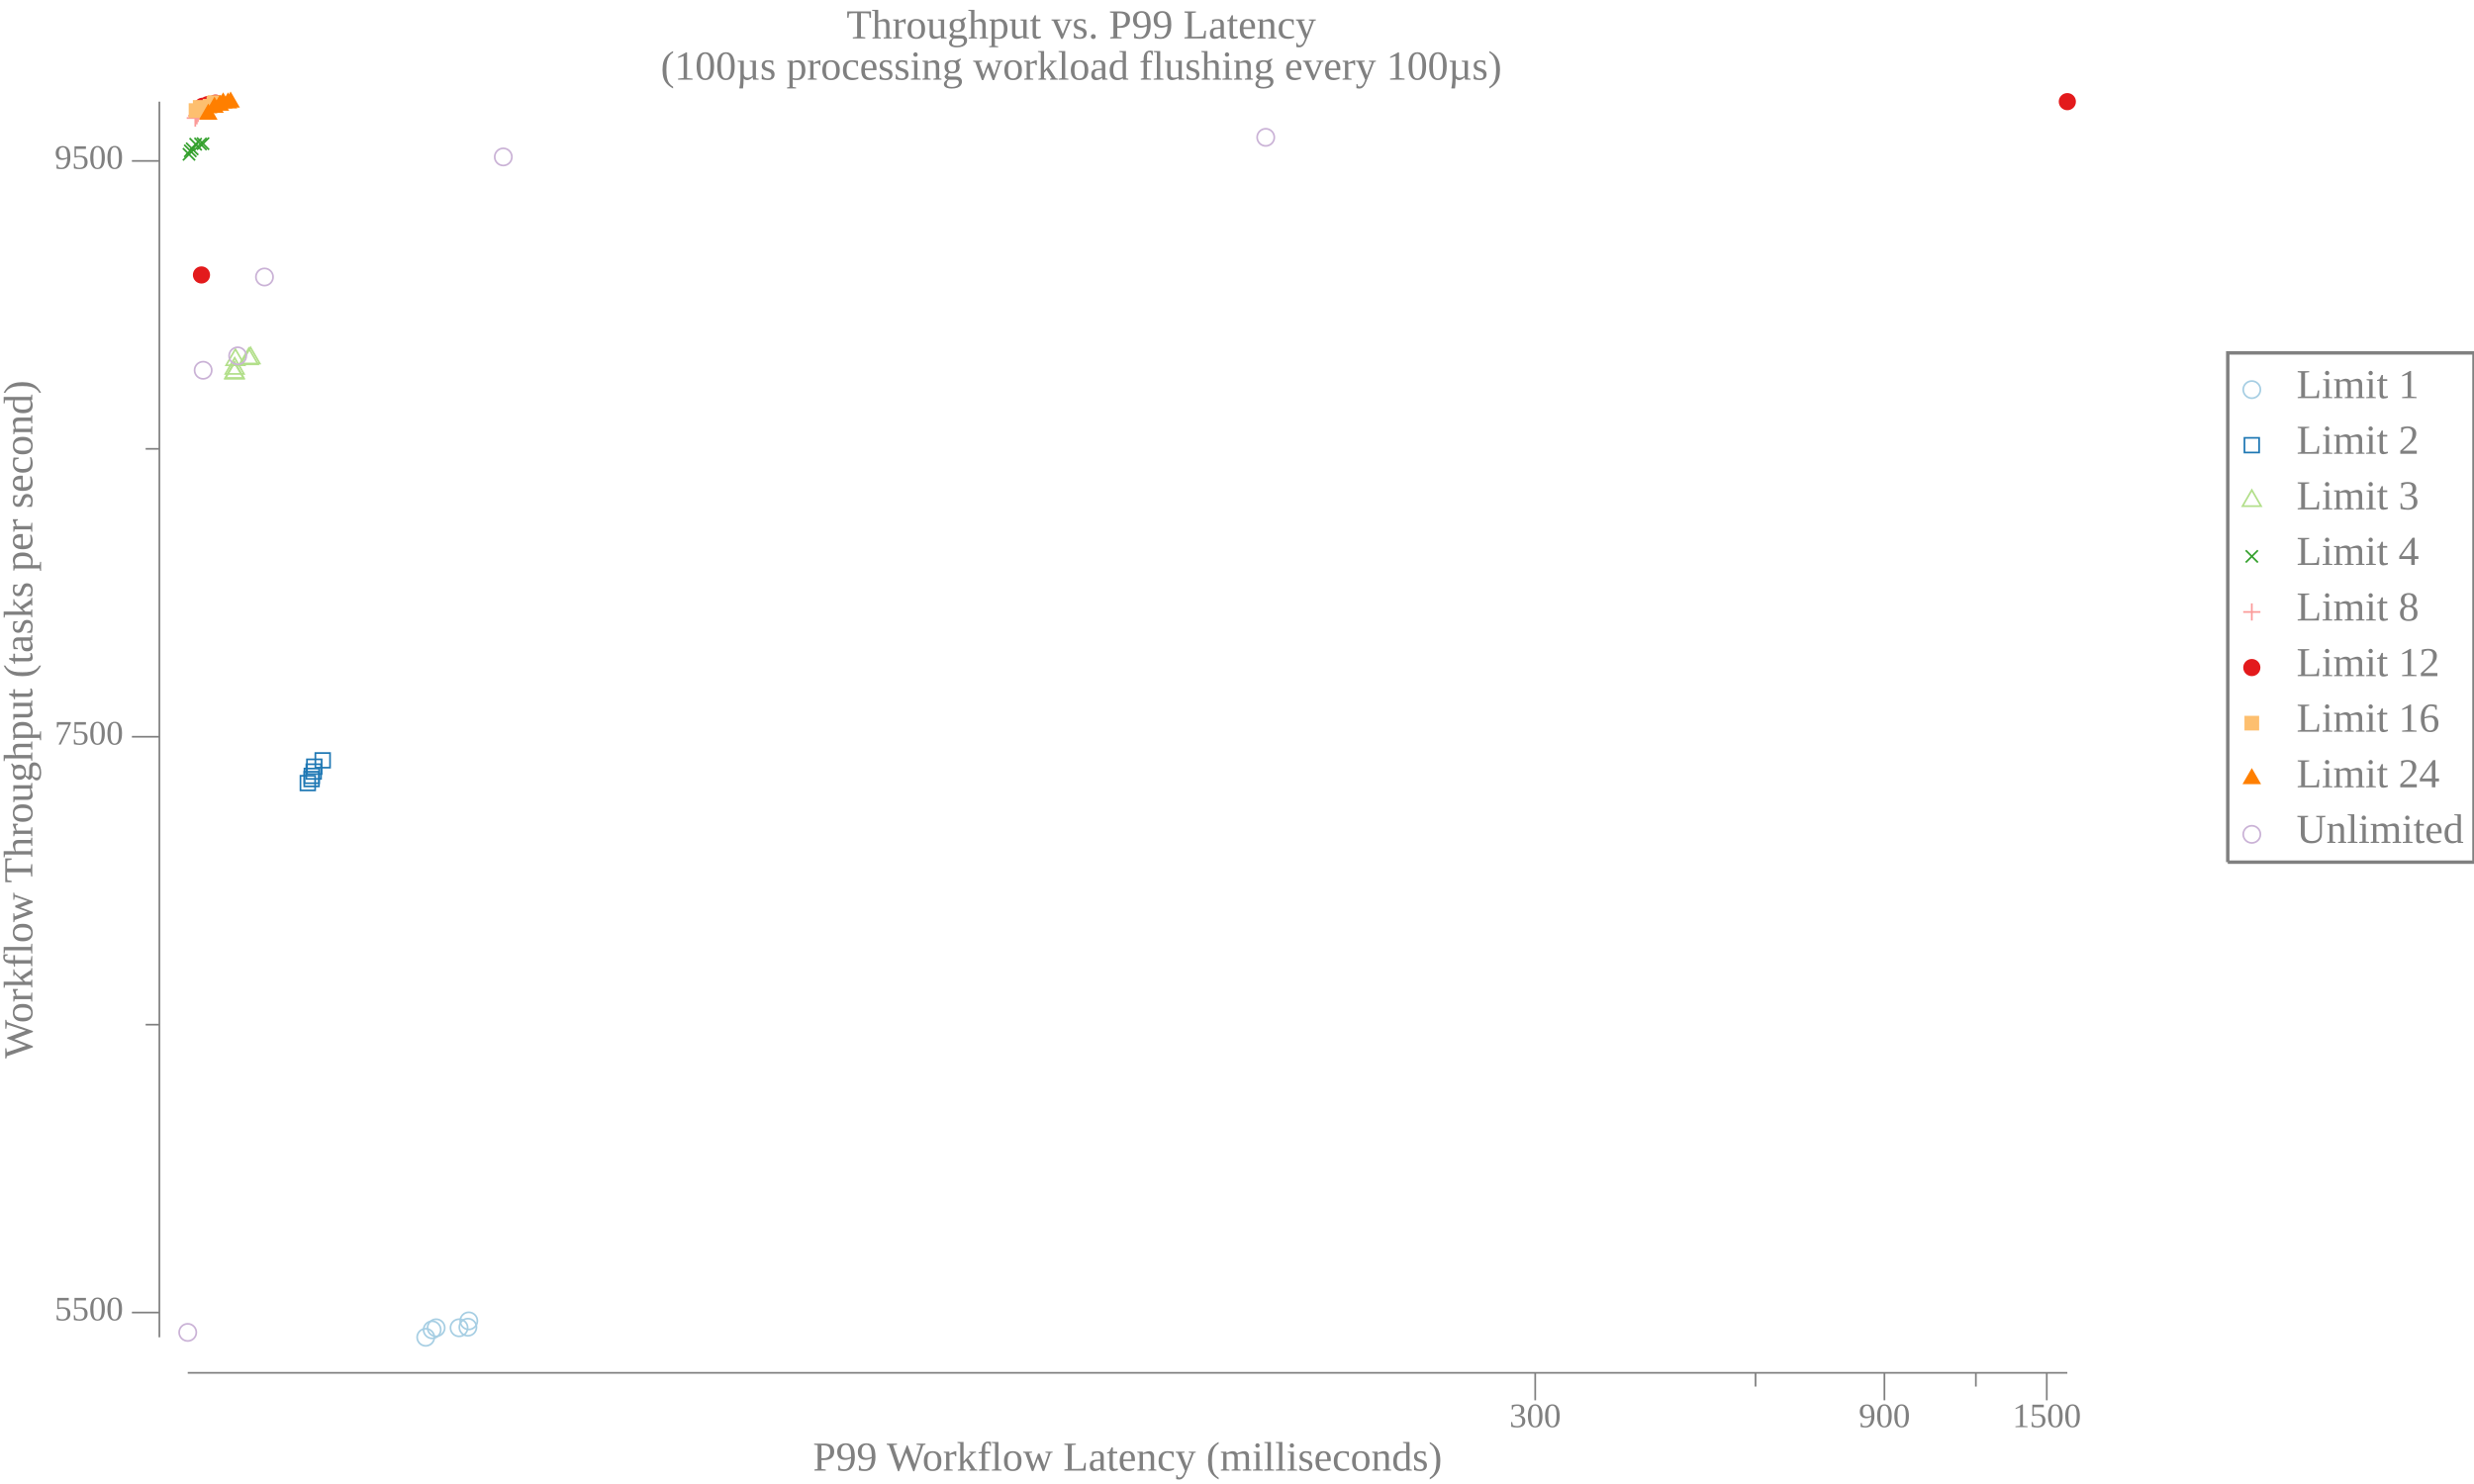
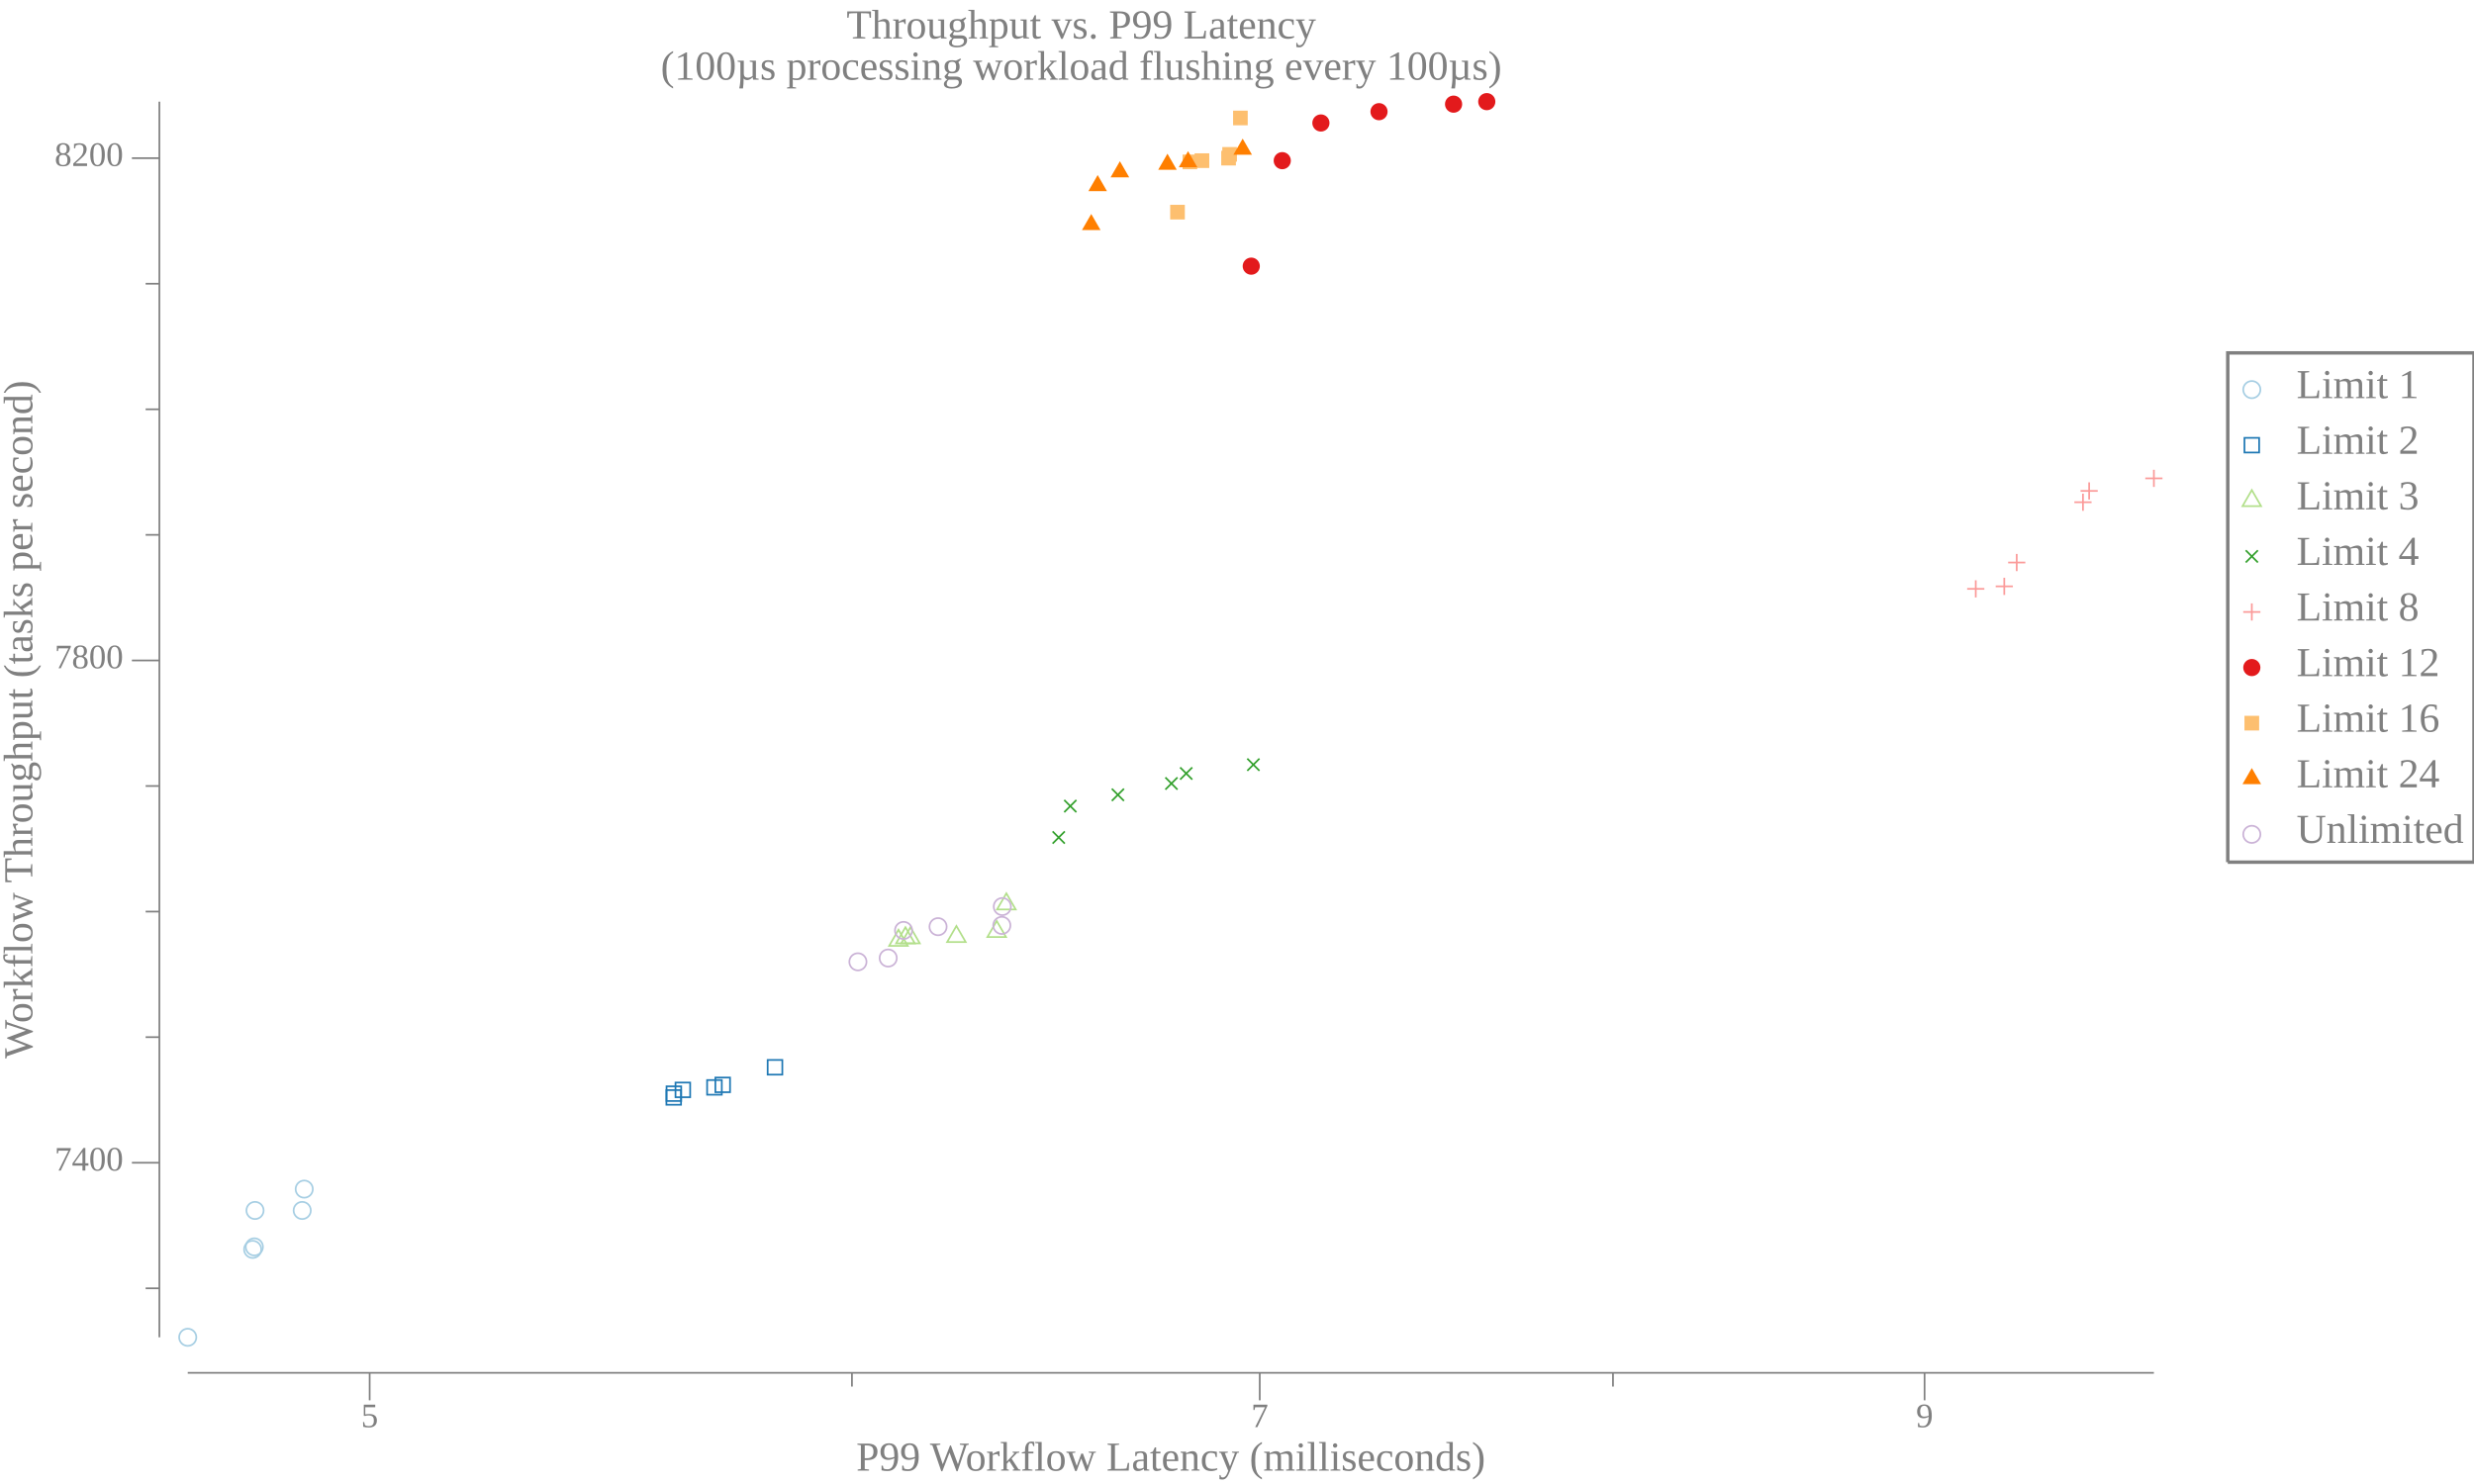
<svg xmlns="http://www.w3.org/2000/svg" width="720pt" height="432pt" viewBox="0 0 720 432">
  <g transform="scale(1, -1) translate(0, -432)">
    <path d="M657.84,318.58A2.5,2.5 0 1 1 652.84,318.58A2.5,2.5 0 1 1 657.84,318.58Z" style="fill:none;stroke:#A6CEE3;stroke-width:0.5" />
    <text x="668.34" y="-316.1" transform="scale(1, -1)" style="font-family:Liberation Serif;font-variant:normal;font-weight:normal;font-style:normal;font-size:12px;fill:#808080">Limit 1</text>
    <path d="M653.2,300.27L657.47,300.27L657.47,304.54L653.2,304.54Z" style="fill:none;stroke:#1F78B4;stroke-width:0.5" />
    <text x="668.34" y="-299.91" transform="scale(1, -1)" style="font-family:Liberation Serif;font-variant:normal;font-weight:normal;font-style:normal;font-size:12px;fill:#808080">Limit 2</text>
    <path d="M655.34,289.34L652.63,284.66L658.04,284.66Z" style="fill:none;stroke:#B2DF8A;stroke-width:0.5" />
    <text x="668.34" y="-283.73" transform="scale(1, -1)" style="font-family:Liberation Serif;font-variant:normal;font-weight:normal;font-style:normal;font-size:12px;fill:#808080">Limit 3</text>
    <path d="M653.57,268.27L657.11,271.8" style="fill:none;stroke:#33A02C;stroke-width:0.5" />
    <path d="M653.57,271.8L657.11,268.27" style="fill:none;stroke:#33A02C;stroke-width:0.5" />
    <text x="668.34" y="-267.55" transform="scale(1, -1)" style="font-family:Liberation Serif;font-variant:normal;font-weight:normal;font-style:normal;font-size:12px;fill:#808080">Limit 4</text>
    <path d="M655.34,256.35L655.34,251.35" style="fill:none;stroke:#FB9A99;stroke-width:0.5" />
    <path d="M652.84,253.85L657.84,253.85" style="fill:none;stroke:#FB9A99;stroke-width:0.5" />
    <text x="668.34" y="-251.36" transform="scale(1, -1)" style="font-family:Liberation Serif;font-variant:normal;font-weight:normal;font-style:normal;font-size:12px;fill:#808080">Limit 8</text>
    <path d="M657.84,237.67A2.5,2.5 0 1 1 652.84,237.67A2.5,2.5 0 1 1 657.84,237.67Z" style="fill:#E31A1C" />
    <text x="668.34" y="-235.18" transform="scale(1, -1)" style="font-family:Liberation Serif;font-variant:normal;font-weight:normal;font-style:normal;font-size:12px;fill:#808080">Limit 12</text>
    <path d="M653.2,219.35L657.47,219.35L657.47,223.62L653.2,223.62Z" style="fill:#FDBF6F" />
    <text x="668.34" y="-219" transform="scale(1, -1)" style="font-family:Liberation Serif;font-variant:normal;font-weight:normal;font-style:normal;font-size:12px;fill:#808080">Limit 16</text>
    <path d="M655.34,208.42L652.63,203.74L658.04,203.74Z" style="fill:#FF7F00" />
    <text x="668.34" y="-202.81" transform="scale(1, -1)" style="font-family:Liberation Serif;font-variant:normal;font-weight:normal;font-style:normal;font-size:12px;fill:#808080">Limit 24</text>
    <path d="M657.84,189.12A2.5,2.5 0 1 1 652.84,189.12A2.5,2.5 0 1 1 657.84,189.12Z" style="fill:none;stroke:#CAB2D6;stroke-width:0.5" />
    <text x="668.34" y="-186.63" transform="scale(1, -1)" style="font-family:Liberation Serif;font-variant:normal;font-weight:normal;font-style:normal;font-size:12px;fill:#808080">Unlimited</text>
    <path d="M648.34,181.02L648.34,329.27L720,329.27L720,181.02L648.34,181.02" style="fill:none;stroke:#808080" />
    <path d="M0,0L629.34,0L629.34,432L0,432Z" style="fill:#-8000000000000000-8000000000000000-8000000000000000;fill-opacity:0" />
    <text x="246.35" y="-420.81" transform="scale(1, -1)" style="font-family:Liberation Serif;font-variant:normal;font-weight:normal;font-style:normal;font-size:12px;fill:#808080">Throughput vs. P99 Latency</text>
    <text x="192.28" y="-408.81" transform="scale(1, -1)" style="font-family:Liberation Serif;font-variant:normal;font-weight:normal;font-style:normal;font-size:12px;fill:#808080">(100µs processing workload flushing every 100µs)</text>
-     <text x="236.59" y="-3.902" transform="scale(1, -1)" style="font-family:Liberation Serif;font-variant:normal;font-weight:normal;font-style:normal;font-size:12px;fill:#808080">P99 Workflow Latency (milliseconds)</text>
-     <text x="439.29" y="-16.541" transform="scale(1, -1)" style="font-family:Liberation Serif;font-variant:normal;font-weight:normal;font-style:normal;font-size:10px;fill:#808080">300</text>
-     <text x="540.92" y="-16.541" transform="scale(1, -1)" style="font-family:Liberation Serif;font-variant:normal;font-weight:normal;font-style:normal;font-size:10px;fill:#808080">900</text>
-     <text x="585.67" y="-16.541" transform="scale(1, -1)" style="font-family:Liberation Serif;font-variant:normal;font-weight:normal;font-style:normal;font-size:10px;fill:#808080">1500</text>
-     <path d="M446.79,24.363L446.79,32.363" style="fill:none;stroke:#808080;stroke-width:0.5" />
-     <path d="M548.42,24.363L548.42,32.363" style="fill:none;stroke:#808080;stroke-width:0.5" />
-     <path d="M595.67,24.363L595.67,32.363" style="fill:none;stroke:#808080;stroke-width:0.5" />
-     <path d="M510.91,28.363L510.91,32.363" style="fill:none;stroke:#808080;stroke-width:0.5" />
-     <path d="M575.03,28.363L575.03,32.363" style="fill:none;stroke:#808080;stroke-width:0.5" />
-     <path d="M54.635,32.363L601.65,32.363" style="fill:none;stroke:#808080;stroke-width:0.5" />
+     <text x="249.18" y="-3.902" transform="scale(1, -1)" style="font-family:Liberation Serif;font-variant:normal;font-weight:normal;font-style:normal;font-size:12px;fill:#808080">P99 Workflow Latency (milliseconds)</text>
+     <text x="105.08" y="-16.541" transform="scale(1, -1)" style="font-family:Liberation Serif;font-variant:normal;font-weight:normal;font-style:normal;font-size:10px;fill:#808080">5</text>
+     <text x="364.12" y="-16.541" transform="scale(1, -1)" style="font-family:Liberation Serif;font-variant:normal;font-weight:normal;font-style:normal;font-size:10px;fill:#808080">7</text>
+     <text x="557.6" y="-16.541" transform="scale(1, -1)" style="font-family:Liberation Serif;font-variant:normal;font-weight:normal;font-style:normal;font-size:10px;fill:#808080">9</text>
+     <path d="M107.58,24.363L107.58,32.363" style="fill:none;stroke:#808080;stroke-width:0.5" />
+     <path d="M366.62,24.363L366.62,32.363" style="fill:none;stroke:#808080;stroke-width:0.5" />
+     <path d="M560.1,24.363L560.1,32.363" style="fill:none;stroke:#808080;stroke-width:0.5" />
+     <path d="M247.94,28.363L247.94,32.363" style="fill:none;stroke:#808080;stroke-width:0.5" />
+     <path d="M469.42,28.363L469.42,32.363" style="fill:none;stroke:#808080;stroke-width:0.5" />
+     <path d="M54.635,32.363L626.84,32.363" style="fill:none;stroke:#808080;stroke-width:0.5" />
    <g transform="rotate(90)">
      <text x="123.84" y="9.387" transform="scale(1, -1)" style="font-family:Liberation Serif;font-variant:normal;font-weight:normal;font-style:normal;font-size:12px;fill:#808080">Workflow Throughput (tasks per second)</text>
    </g>
-     <text x="15.885" y="-47.631" transform="scale(1, -1)" style="font-family:Liberation Serif;font-variant:normal;font-weight:normal;font-style:normal;font-size:10px;fill:#808080">5500</text>
-     <text x="15.885" y="-215.25" transform="scale(1, -1)" style="font-family:Liberation Serif;font-variant:normal;font-weight:normal;font-style:normal;font-size:10px;fill:#808080">7500</text>
-     <text x="15.885" y="-382.86" transform="scale(1, -1)" style="font-family:Liberation Serif;font-variant:normal;font-weight:normal;font-style:normal;font-size:10px;fill:#808080">9500</text>
-     <path d="M38.385,49.916L46.385,49.916" style="fill:none;stroke:#808080;stroke-width:0.5" />
-     <path d="M38.385,217.53L46.385,217.53" style="fill:none;stroke:#808080;stroke-width:0.5" />
-     <path d="M38.385,385.15L46.385,385.15" style="fill:none;stroke:#808080;stroke-width:0.5" />
-     <path d="M42.385,133.72L46.385,133.72" style="fill:none;stroke:#808080;stroke-width:0.5" />
-     <path d="M42.385,301.34L46.385,301.34" style="fill:none;stroke:#808080;stroke-width:0.5" />
+     <text x="15.885" y="-91.236" transform="scale(1, -1)" style="font-family:Liberation Serif;font-variant:normal;font-weight:normal;font-style:normal;font-size:10px;fill:#808080">7400</text>
+     <text x="15.885" y="-237.46" transform="scale(1, -1)" style="font-family:Liberation Serif;font-variant:normal;font-weight:normal;font-style:normal;font-size:10px;fill:#808080">7800</text>
+     <text x="15.885" y="-383.68" transform="scale(1, -1)" style="font-family:Liberation Serif;font-variant:normal;font-weight:normal;font-style:normal;font-size:10px;fill:#808080">8200</text>
+     <path d="M38.385,93.521L46.385,93.521" style="fill:none;stroke:#808080;stroke-width:0.5" />
+     <path d="M38.385,239.74L46.385,239.74" style="fill:none;stroke:#808080;stroke-width:0.5" />
+     <path d="M38.385,385.96L46.385,385.96" style="fill:none;stroke:#808080;stroke-width:0.5" />
+     <path d="M42.385,56.966L46.385,56.966" style="fill:none;stroke:#808080;stroke-width:0.5" />
+     <path d="M42.385,130.08L46.385,130.08" style="fill:none;stroke:#808080;stroke-width:0.5" />
+     <path d="M42.385,166.63L46.385,166.63" style="fill:none;stroke:#808080;stroke-width:0.5" />
+     <path d="M42.385,203.19L46.385,203.19" style="fill:none;stroke:#808080;stroke-width:0.5" />
+     <path d="M42.385,276.3L46.385,276.3" style="fill:none;stroke:#808080;stroke-width:0.5" />
+     <path d="M42.385,312.85L46.385,312.85" style="fill:none;stroke:#808080;stroke-width:0.5" />
+     <path d="M42.385,349.41L46.385,349.41" style="fill:none;stroke:#808080;stroke-width:0.5" />
    <path d="M46.385,42.709L46.385,402.41" style="fill:none;stroke:#808080;stroke-width:0.5" />
-     <path d="M126.4,42.709A2.5,2.5 0 1 1 121.4,42.709A2.5,2.5 0 1 1 126.4,42.709Z" style="fill:none;stroke:#A6CEE3;stroke-width:0.5" />
-     <path d="M128.27,44.888A2.5,2.5 0 1 1 123.27,44.888A2.5,2.5 0 1 1 128.27,44.888Z" style="fill:none;stroke:#A6CEE3;stroke-width:0.5" />
-     <path d="M129.43,45.475A2.5,2.5 0 1 1 124.43,45.475A2.5,2.5 0 1 1 129.43,45.475Z" style="fill:none;stroke:#A6CEE3;stroke-width:0.5" />
-     <path d="M136.1,45.475A2.5,2.5 0 1 1 131.1,45.475A2.5,2.5 0 1 1 136.1,45.475Z" style="fill:none;stroke:#A6CEE3;stroke-width:0.5" />
-     <path d="M138.67,45.642A2.5,2.5 0 1 1 133.67,45.642A2.5,2.5 0 1 1 138.67,45.642Z" style="fill:none;stroke:#A6CEE3;stroke-width:0.5" />
-     <path d="M138.93,47.486A2.5,2.5 0 1 1 133.93,47.486A2.5,2.5 0 1 1 138.93,47.486Z" style="fill:none;stroke:#A6CEE3;stroke-width:0.5" />
-     <path d="M87.445,201.91L91.713,201.91L91.713,206.17L87.445,206.17Z" style="fill:none;stroke:#1F78B4;stroke-width:0.5" />
-     <path d="M88.551,203.08L92.818,203.08L92.818,207.35L88.551,207.35Z" style="fill:none;stroke:#1F78B4;stroke-width:0.5" />
-     <path d="M88.603,204L92.871,204L92.871,208.27L88.603,208.27Z" style="fill:none;stroke:#1F78B4;stroke-width:0.5" />
-     <path d="M89.158,205.26L93.426,205.26L93.426,209.53L89.158,209.53Z" style="fill:none;stroke:#1F78B4;stroke-width:0.5" />
-     <path d="M89.337,206.68L93.605,206.68L93.605,210.95L89.337,210.95Z" style="fill:none;stroke:#1F78B4;stroke-width:0.5" />
-     <path d="M91.782,208.53L96.05,208.53L96.05,212.79L91.782,212.79Z" style="fill:none;stroke:#1F78B4;stroke-width:0.5" />
-     <path d="M68.244,326.42L65.538,321.74L70.951,321.74Z" style="fill:none;stroke:#B2DF8A;stroke-width:0.5" />
-     <path d="M68.249,326.67L65.543,321.99L70.956,321.99Z" style="fill:none;stroke:#B2DF8A;stroke-width:0.5" />
-     <path d="M68.3,327.85L65.593,323.16L71.006,323.16Z" style="fill:none;stroke:#B2DF8A;stroke-width:0.5" />
-     <path d="M68.51,330.36L65.804,325.67L71.216,325.67Z" style="fill:none;stroke:#B2DF8A;stroke-width:0.5" />
-     <path d="M72.402,330.61L69.695,325.93L75.108,325.93Z" style="fill:none;stroke:#B2DF8A;stroke-width:0.5" />
-     <path d="M72.912,330.86L70.205,326.18L75.618,326.18Z" style="fill:none;stroke:#B2DF8A;stroke-width:0.5" />
-     <path d="M53.235,385.31L56.77,388.84" style="fill:none;stroke:#33A02C;stroke-width:0.5" />
-     <path d="M53.235,388.84L56.77,385.31" style="fill:none;stroke:#33A02C;stroke-width:0.5" />
-     <path d="M53.608,386.31L57.144,389.85" style="fill:none;stroke:#33A02C;stroke-width:0.5" />
-     <path d="M53.608,389.85L57.144,386.31" style="fill:none;stroke:#33A02C;stroke-width:0.5" />
-     <path d="M54.164,386.9L57.699,390.44" style="fill:none;stroke:#33A02C;stroke-width:0.5" />
-     <path d="M54.164,390.44L57.699,386.9" style="fill:none;stroke:#33A02C;stroke-width:0.5" />
-     <path d="M55.173,388.24L58.708,391.78" style="fill:none;stroke:#33A02C;stroke-width:0.5" />
-     <path d="M55.173,391.78L58.708,388.24" style="fill:none;stroke:#33A02C;stroke-width:0.5" />
-     <path d="M56.586,388.32L60.122,391.86" style="fill:none;stroke:#33A02C;stroke-width:0.5" />
-     <path d="M56.586,391.86L60.122,388.32" style="fill:none;stroke:#33A02C;stroke-width:0.5" />
-     <path d="M57.314,388.41L60.849,391.94" style="fill:none;stroke:#33A02C;stroke-width:0.5" />
-     <path d="M57.314,391.94L60.849,388.41" style="fill:none;stroke:#33A02C;stroke-width:0.5" />
-     <path d="M56.834,400.14L56.834,395.14" style="fill:none;stroke:#FB9A99;stroke-width:0.5" />
-     <path d="M54.334,397.64L59.334,397.64" style="fill:none;stroke:#FB9A99;stroke-width:0.5" />
-     <path d="M57.274,400.81L57.274,395.81" style="fill:none;stroke:#FB9A99;stroke-width:0.5" />
-     <path d="M54.774,398.31L59.774,398.31" style="fill:none;stroke:#FB9A99;stroke-width:0.5" />
-     <path d="M57.604,401.48L57.604,396.48" style="fill:none;stroke:#FB9A99;stroke-width:0.5" />
-     <path d="M55.104,398.98L60.104,398.98" style="fill:none;stroke:#FB9A99;stroke-width:0.5" />
-     <path d="M58.726,402.65L58.726,397.65" style="fill:none;stroke:#FB9A99;stroke-width:0.5" />
-     <path d="M56.226,400.15L61.226,400.15" style="fill:none;stroke:#FB9A99;stroke-width:0.5" />
-     <path d="M60.828,402.98L60.828,397.98" style="fill:none;stroke:#FB9A99;stroke-width:0.5" />
-     <path d="M58.328,400.48L63.328,400.48" style="fill:none;stroke:#FB9A99;stroke-width:0.5" />
-     <path d="M62.76,403.91L62.76,398.91" style="fill:none;stroke:#FB9A99;stroke-width:0.5" />
-     <path d="M60.26,401.41L65.26,401.41" style="fill:none;stroke:#FB9A99;stroke-width:0.5" />
-     <path d="M61.132,351.96A2.5,2.5 0 1 1 56.132,351.96A2.5,2.5 0 1 1 61.132,351.96Z" style="fill:#E31A1C" />
-     <path d="M61.452,401.07A2.5,2.5 0 1 1 56.452,401.07A2.5,2.5 0 1 1 61.452,401.07Z" style="fill:#E31A1C" />
-     <path d="M62.985,401.07A2.5,2.5 0 1 1 57.985,401.07A2.5,2.5 0 1 1 62.985,401.07Z" style="fill:#E31A1C" />
-     <path d="M63.028,401.57A2.5,2.5 0 1 1 58.028,401.57A2.5,2.5 0 1 1 63.028,401.57Z" style="fill:#E31A1C" />
-     <path d="M65.222,401.99A2.5,2.5 0 1 1 60.222,401.99A2.5,2.5 0 1 1 65.222,401.99Z" style="fill:#E31A1C" />
-     <path d="M604.15,402.41A2.5,2.5 0 1 1 599.15,402.41A2.5,2.5 0 1 1 604.15,402.41Z" style="fill:#E31A1C" />
-     <path d="M54.913,397.68L59.181,397.68L59.181,401.95L54.913,401.95Z" style="fill:#FDBF6F" />
-     <path d="M56.128,398.6L60.396,398.6L60.396,402.87L56.128,402.87Z" style="fill:#FDBF6F" />
-     <path d="M58.999,398.94L63.267,398.94L63.267,403.21L58.999,403.21Z" style="fill:#FDBF6F" />
-     <path d="M60.126,399.69L64.394,399.69L64.394,403.96L60.126,403.96Z" style="fill:#FDBF6F" />
-     <path d="M60.39,399.94L64.658,399.94L64.658,404.21L60.39,404.21Z" style="fill:#FDBF6F" />
-     <path d="M60.414,399.94L64.682,399.94L64.682,404.21L60.414,404.21Z" style="fill:#FDBF6F" />
-     <path d="M60.609,401.85L57.902,397.16L63.315,397.16Z" style="fill:#FF7F00" />
-     <path d="M62.42,403.86L59.714,399.17L65.127,399.17Z" style="fill:#FF7F00" />
-     <path d="M63.987,404.45L61.281,399.76L66.694,399.76Z" style="fill:#FF7F00" />
-     <path d="M64.938,405.12L62.232,400.43L67.644,400.43Z" style="fill:#FF7F00" />
-     <path d="M66.355,405.12L63.649,400.43L69.061,400.43Z" style="fill:#FF7F00" />
-     <path d="M67.111,405.37L64.405,400.68L69.818,400.68Z" style="fill:#FF7F00" />
-     <path d="M57.135,44.134A2.5,2.5 0 1 1 52.135,44.134A2.5,2.5 0 1 1 57.135,44.134Z" style="fill:none;stroke:#CAB2D6;stroke-width:0.5" />
-     <path d="M61.624,324.22A2.5,2.5 0 1 1 56.624,324.22A2.5,2.5 0 1 1 61.624,324.22Z" style="fill:none;stroke:#CAB2D6;stroke-width:0.5" />
-     <path d="M71.675,328.41A2.5,2.5 0 1 1 66.675,328.41A2.5,2.5 0 1 1 71.675,328.41Z" style="fill:none;stroke:#CAB2D6;stroke-width:0.5" />
-     <path d="M79.475,351.37A2.5,2.5 0 1 1 74.475,351.37A2.5,2.5 0 1 1 79.475,351.37Z" style="fill:none;stroke:#CAB2D6;stroke-width:0.5" />
-     <path d="M148.97,386.32A2.5,2.5 0 1 1 143.97,386.32A2.5,2.5 0 1 1 148.97,386.32Z" style="fill:none;stroke:#CAB2D6;stroke-width:0.5" />
-     <path d="M370.86,392.02A2.5,2.5 0 1 1 365.86,392.02A2.5,2.5 0 1 1 370.86,392.02Z" style="fill:none;stroke:#CAB2D6;stroke-width:0.5" />
+     <path d="M57.135,42.709A2.5,2.5 0 1 1 52.135,42.709A2.5,2.5 0 1 1 57.135,42.709Z" style="fill:none;stroke:#A6CEE3;stroke-width:0.5" />
+     <path d="M76.035,68.298A2.5,2.5 0 1 1 71.035,68.298A2.5,2.5 0 1 1 76.035,68.298Z" style="fill:none;stroke:#A6CEE3;stroke-width:0.5" />
+     <path d="M76.52,69.029A2.5,2.5 0 1 1 71.52,69.029A2.5,2.5 0 1 1 76.52,69.029Z" style="fill:none;stroke:#A6CEE3;stroke-width:0.5" />
+     <path d="M76.717,79.63A2.5,2.5 0 1 1 71.717,79.63A2.5,2.5 0 1 1 76.717,79.63Z" style="fill:none;stroke:#A6CEE3;stroke-width:0.5" />
+     <path d="M90.45,79.63A2.5,2.5 0 1 1 85.45,79.63A2.5,2.5 0 1 1 90.45,79.63Z" style="fill:none;stroke:#A6CEE3;stroke-width:0.5" />
+     <path d="M91.037,85.844A2.5,2.5 0 1 1 86.037,85.844A2.5,2.5 0 1 1 91.037,85.844Z" style="fill:none;stroke:#A6CEE3;stroke-width:0.5" />
+     <path d="M193.94,110.4L198.2,110.4L198.2,114.66L193.94,114.66Z" style="fill:none;stroke:#1F78B4;stroke-width:0.5" />
+     <path d="M193.98,111.49L198.25,111.49L198.25,115.76L193.98,115.76Z" style="fill:none;stroke:#1F78B4;stroke-width:0.5" />
+     <path d="M196.59,112.59L200.86,112.59L200.86,116.86L196.59,116.86Z" style="fill:none;stroke:#1F78B4;stroke-width:0.5" />
+     <path d="M205.79,113.32L210.06,113.32L210.06,117.59L205.79,117.59Z" style="fill:none;stroke:#1F78B4;stroke-width:0.5" />
+     <path d="M208.19,114.05L212.46,114.05L212.46,118.32L208.19,118.32Z" style="fill:none;stroke:#1F78B4;stroke-width:0.5" />
+     <path d="M223.41,119.17L227.68,119.17L227.68,123.44L223.41,123.44Z" style="fill:none;stroke:#1F78B4;stroke-width:0.5" />
+     <path d="M261.48,161.35L258.77,156.66L264.18,156.66Z" style="fill:none;stroke:#B2DF8A;stroke-width:0.5" />
+     <path d="M263.51,162.08L260.8,157.39L266.22,157.39Z" style="fill:none;stroke:#B2DF8A;stroke-width:0.5" />
+     <path d="M264.97,162.08L262.27,157.39L267.68,157.39Z" style="fill:none;stroke:#B2DF8A;stroke-width:0.5" />
+     <path d="M278.34,162.45L275.64,157.76L281.05,157.76Z" style="fill:none;stroke:#B2DF8A;stroke-width:0.5" />
+     <path d="M290.07,163.91L287.36,159.22L292.78,159.22Z" style="fill:none;stroke:#B2DF8A;stroke-width:0.5" />
+     <path d="M292.88,171.95L290.17,167.26L295.59,167.26Z" style="fill:none;stroke:#B2DF8A;stroke-width:0.5" />
+     <path d="M306.34,186.43L309.88,189.97" style="fill:none;stroke:#33A02C;stroke-width:0.5" />
+     <path d="M306.34,189.97L309.88,186.43" style="fill:none;stroke:#33A02C;stroke-width:0.5" />
+     <path d="M309.72,195.57L313.25,199.11" style="fill:none;stroke:#33A02C;stroke-width:0.5" />
+     <path d="M309.72,199.11L313.25,195.57" style="fill:none;stroke:#33A02C;stroke-width:0.5" />
+     <path d="M323.57,198.86L327.1,202.4" style="fill:none;stroke:#33A02C;stroke-width:0.5" />
+     <path d="M323.57,202.4L327.1,198.86" style="fill:none;stroke:#33A02C;stroke-width:0.5" />
+     <path d="M339.15,202.15L342.68,205.69" style="fill:none;stroke:#33A02C;stroke-width:0.5" />
+     <path d="M339.15,205.69L342.68,202.15" style="fill:none;stroke:#33A02C;stroke-width:0.5" />
+     <path d="M343.45,205.07L346.98,208.61" style="fill:none;stroke:#33A02C;stroke-width:0.5" />
+     <path d="M343.45,208.61L346.98,205.07" style="fill:none;stroke:#33A02C;stroke-width:0.5" />
+     <path d="M362.99,207.63L366.53,211.17" style="fill:none;stroke:#33A02C;stroke-width:0.5" />
+     <path d="M362.99,211.17L366.53,207.63" style="fill:none;stroke:#33A02C;stroke-width:0.5" />
+     <path d="M575,263.08L575,258.08" style="fill:none;stroke:#FB9A99;stroke-width:0.5" />
+     <path d="M572.5,260.58L577.5,260.58" style="fill:none;stroke:#FB9A99;stroke-width:0.5" />
+     <path d="M583.3,263.81L583.3,258.81" style="fill:none;stroke:#FB9A99;stroke-width:0.5" />
+     <path d="M580.8,261.31L585.8,261.31" style="fill:none;stroke:#FB9A99;stroke-width:0.5" />
+     <path d="M586.92,270.75L586.92,265.75" style="fill:none;stroke:#FB9A99;stroke-width:0.5" />
+     <path d="M584.42,268.25L589.42,268.25" style="fill:none;stroke:#FB9A99;stroke-width:0.5" />
+     <path d="M606.2,288.3L606.2,283.3" style="fill:none;stroke:#FB9A99;stroke-width:0.5" />
+     <path d="M603.7,285.8L608.7,285.8" style="fill:none;stroke:#FB9A99;stroke-width:0.5" />
+     <path d="M608,291.59L608,286.59" style="fill:none;stroke:#FB9A99;stroke-width:0.5" />
+     <path d="M605.5,289.09L610.5,289.09" style="fill:none;stroke:#FB9A99;stroke-width:0.5" />
+     <path d="M626.84,295.25L626.84,290.25" style="fill:none;stroke:#FB9A99;stroke-width:0.5" />
+     <path d="M624.34,292.75L629.34,292.75" style="fill:none;stroke:#FB9A99;stroke-width:0.5" />
+     <path d="M366.65,354.52A2.5,2.5 0 1 1 361.65,354.52A2.5,2.5 0 1 1 366.65,354.52Z" style="fill:#E31A1C" />
+     <path d="M375.67,385.23A2.5,2.5 0 1 1 370.67,385.23A2.5,2.5 0 1 1 375.67,385.23Z" style="fill:#E31A1C" />
+     <path d="M386.92,396.2A2.5,2.5 0 1 1 381.92,396.2A2.5,2.5 0 1 1 386.92,396.2Z" style="fill:#E31A1C" />
+     <path d="M403.83,399.49A2.5,2.5 0 1 1 398.83,399.49A2.5,2.5 0 1 1 403.83,399.49Z" style="fill:#E31A1C" />
+     <path d="M425.53,401.68A2.5,2.5 0 1 1 420.53,401.68A2.5,2.5 0 1 1 425.53,401.68Z" style="fill:#E31A1C" />
+     <path d="M435.19,402.41A2.5,2.5 0 1 1 430.19,402.41A2.5,2.5 0 1 1 435.19,402.41Z" style="fill:#E31A1C" />
+     <path d="M340.55,368.11L344.82,368.11L344.82,372.38L340.55,372.38Z" style="fill:#FDBF6F" />
+     <path d="M344.16,382.73L348.43,382.73L348.43,387L344.16,387Z" style="fill:#FDBF6F" />
+     <path d="M347.66,383.1L351.93,383.1L351.93,387.37L347.66,387.37Z" style="fill:#FDBF6F" />
+     <path d="M355.41,383.83L359.68,383.83L359.68,388.1L355.41,388.1Z" style="fill:#FDBF6F" />
+     <path d="M355.72,384.93L359.98,384.93L359.98,389.19L355.72,389.19Z" style="fill:#FDBF6F" />
+     <path d="M358.86,395.53L363.12,395.53L363.12,399.79L358.86,399.79Z" style="fill:#FDBF6F" />
+     <path d="M317.58,369.71L314.88,365.03L320.29,365.03Z" style="fill:#FF7F00" />
+     <path d="M319.45,381.05L316.75,376.36L322.16,376.36Z" style="fill:#FF7F00" />
+     <path d="M325.92,385.07L323.21,380.38L328.63,380.38Z" style="fill:#FF7F00" />
+     <path d="M339.76,387.26L337.06,382.57L342.47,382.57Z" style="fill:#FF7F00" />
+     <path d="M345.76,387.99L343.05,383.3L348.46,383.3Z" style="fill:#FF7F00" />
+     <path d="M361.65,391.65L358.95,386.96L364.36,386.96Z" style="fill:#FF7F00" />
+     <path d="M252.18,152.01A2.5,2.5 0 1 1 247.18,152.01A2.5,2.5 0 1 1 252.18,152.01Z" style="fill:none;stroke:#CAB2D6;stroke-width:0.5" />
+     <path d="M260.99,153.11A2.5,2.5 0 1 1 255.99,153.11A2.5,2.5 0 1 1 260.99,153.11Z" style="fill:none;stroke:#CAB2D6;stroke-width:0.5" />
+     <path d="M265.46,161.15A2.5,2.5 0 1 1 260.46,161.15A2.5,2.5 0 1 1 265.46,161.15Z" style="fill:none;stroke:#CAB2D6;stroke-width:0.5" />
+     <path d="M275.5,162.24A2.5,2.5 0 1 1 270.5,162.24A2.5,2.5 0 1 1 275.5,162.24Z" style="fill:none;stroke:#CAB2D6;stroke-width:0.5" />
+     <path d="M294.06,162.61A2.5,2.5 0 1 1 289.06,162.61A2.5,2.5 0 1 1 294.06,162.61Z" style="fill:none;stroke:#CAB2D6;stroke-width:0.5" />
+     <path d="M294.2,168.09A2.5,2.5 0 1 1 289.2,168.09A2.5,2.5 0 1 1 294.2,168.09Z" style="fill:none;stroke:#CAB2D6;stroke-width:0.5" />
  </g>
</svg>
